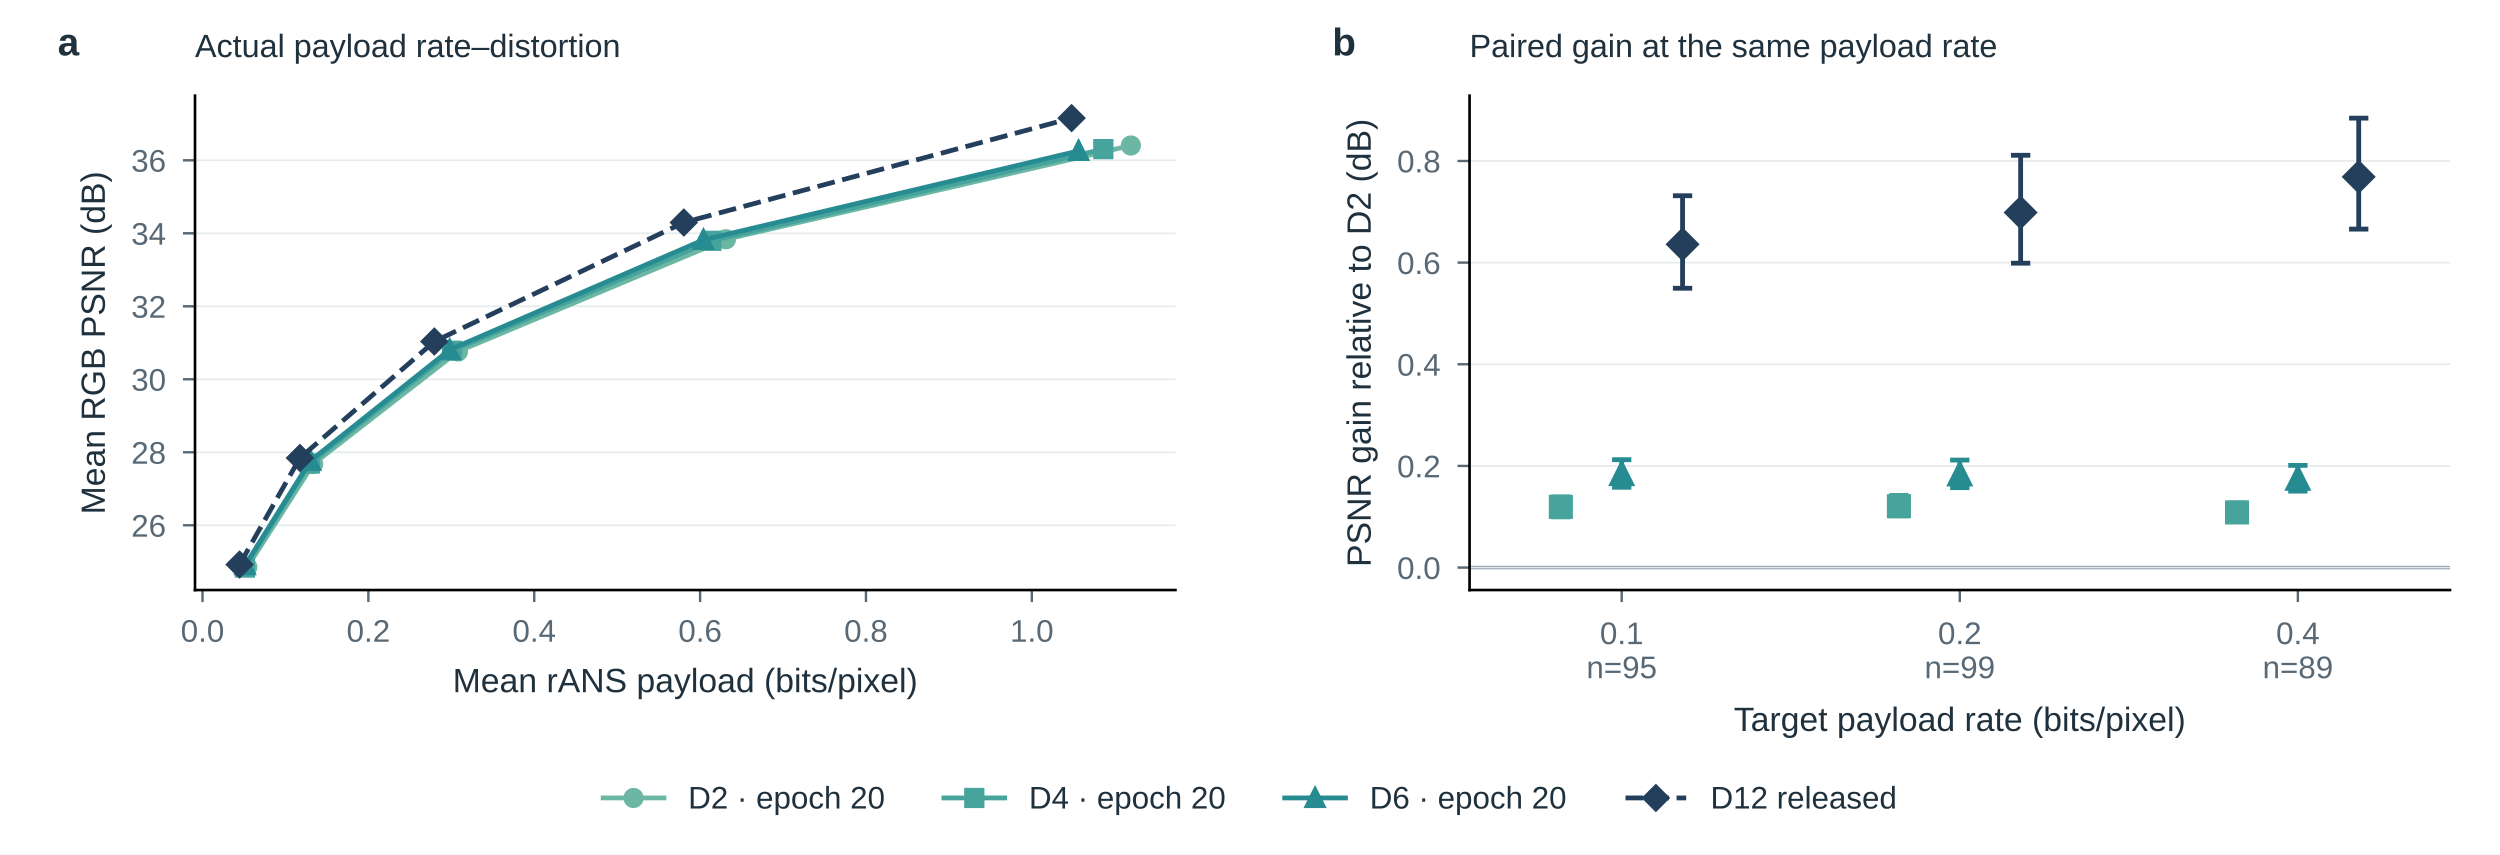
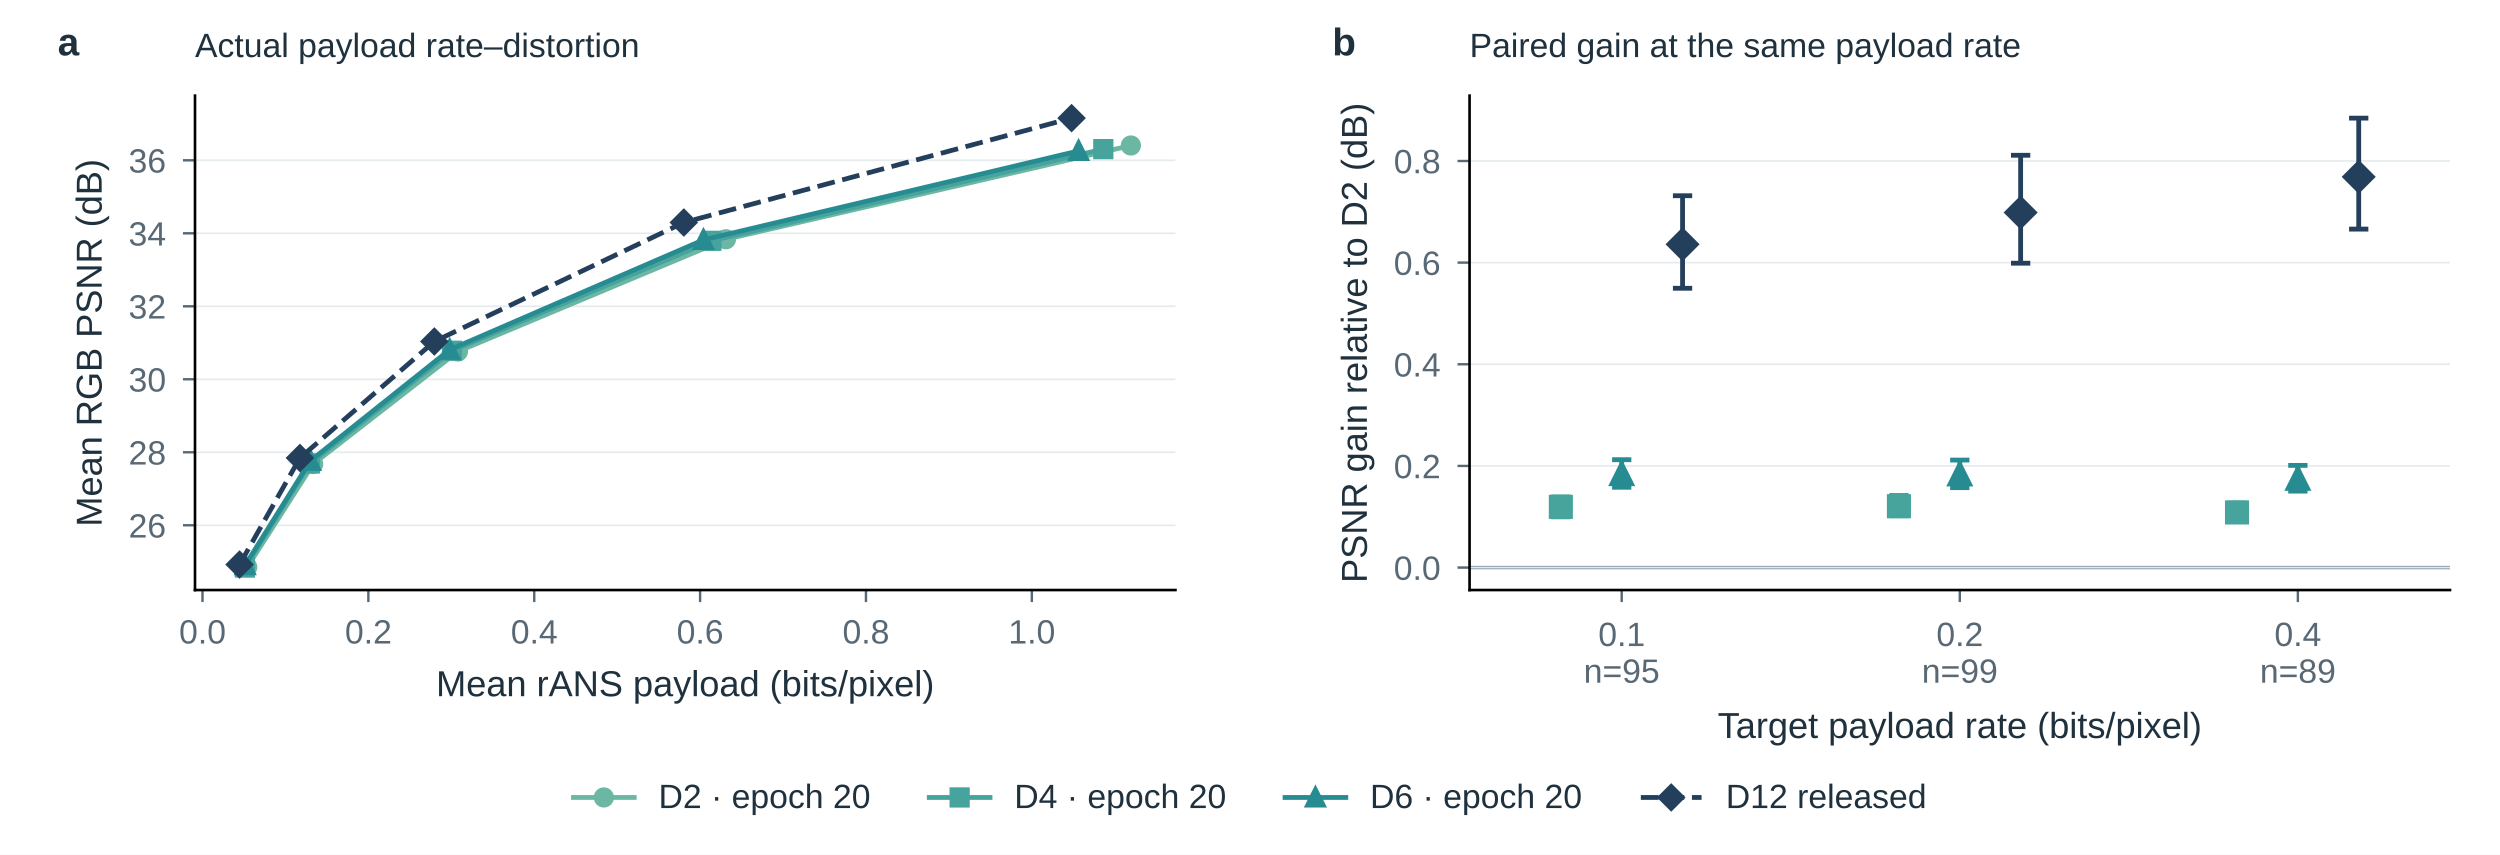
<svg xmlns="http://www.w3.org/2000/svg" xmlns:xlink="http://www.w3.org/1999/xlink" width="518.74pt" height="177.335pt" viewBox="0 0 518.74 177.335" version="1.1">
  <defs>
    <style type="text/css">*{stroke-linejoin: round; stroke-linecap: butt}</style>
  </defs>
  <g id="figure_1">
    <g id="patch_1">
      <path d="M 0 177.335 L 518.74 177.335 L 518.74 0 L 0 0 z " style="fill: #ffffff" />
    </g>
    <g id="axes_1">
      <g id="patch_2">
        <path d="M 40.462 122.431 L 243.898 122.431 L 243.898 19.845 L 40.462 19.845 z " style="fill: #ffffff" />
      </g>
      <g id="matplotlib.axis_1">
        <g id="xtick_1">
          <g id="line2d_1">
            <defs>
              <path id="m399702b5b7" d="M 0 0 L 0 2.5 " style="stroke: #586874; stroke-width: 0.5" />
            </defs>
            <g>
              <use xlink:href="#m399702b5b7" x="42.019" y="122.431" style="fill: #586874; stroke: #586874; stroke-width: 0.5" />
            </g>
          </g>
          <g id="text_1">
-             <text style="font-size: 6.5px; font-family: 'Liberation Sans'; text-anchor: middle; fill: #586874" x="42.019" y="133.163" transform="rotate(-0 42.01866 133.1632)">0.0</text>
+             <text style="font-size: 7px; font-family: 'Liberation Sans'; text-anchor: middle; fill: #586874" x="42.019" y="133.527" transform="rotate(-0 42.01866 133.5272)">0.0</text>
          </g>
        </g>
        <g id="xtick_2">
          <g id="line2d_2">
            <g>
              <use xlink:href="#m399702b5b7" x="76.435" y="122.431" style="fill: #586874; stroke: #586874; stroke-width: 0.5" />
            </g>
          </g>
          <g id="text_2">
-             <text style="font-size: 6.5px; font-family: 'Liberation Sans'; text-anchor: middle; fill: #586874" x="76.435" y="133.163" transform="rotate(-0 76.43508 133.1632)">0.2</text>
+             <text style="font-size: 7px; font-family: 'Liberation Sans'; text-anchor: middle; fill: #586874" x="76.435" y="133.527" transform="rotate(-0 76.43508 133.5272)">0.2</text>
          </g>
        </g>
        <g id="xtick_3">
          <g id="line2d_3">
            <g>
              <use xlink:href="#m399702b5b7" x="110.851" y="122.431" style="fill: #586874; stroke: #586874; stroke-width: 0.5" />
            </g>
          </g>
          <g id="text_3">
-             <text style="font-size: 6.5px; font-family: 'Liberation Sans'; text-anchor: middle; fill: #586874" x="110.851" y="133.163" transform="rotate(-0 110.8515 133.1632)">0.4</text>
+             <text style="font-size: 7px; font-family: 'Liberation Sans'; text-anchor: middle; fill: #586874" x="110.851" y="133.527" transform="rotate(-0 110.8515 133.5272)">0.4</text>
          </g>
        </g>
        <g id="xtick_4">
          <g id="line2d_4">
            <g>
              <use xlink:href="#m399702b5b7" x="145.268" y="122.431" style="fill: #586874; stroke: #586874; stroke-width: 0.5" />
            </g>
          </g>
          <g id="text_4">
-             <text style="font-size: 6.5px; font-family: 'Liberation Sans'; text-anchor: middle; fill: #586874" x="145.268" y="133.163" transform="rotate(-0 145.2679 133.1632)">0.6</text>
+             <text style="font-size: 7px; font-family: 'Liberation Sans'; text-anchor: middle; fill: #586874" x="145.268" y="133.527" transform="rotate(-0 145.2679 133.5272)">0.6</text>
          </g>
        </g>
        <g id="xtick_5">
          <g id="line2d_5">
            <g>
              <use xlink:href="#m399702b5b7" x="179.684" y="122.431" style="fill: #586874; stroke: #586874; stroke-width: 0.5" />
            </g>
          </g>
          <g id="text_5">
-             <text style="font-size: 6.5px; font-family: 'Liberation Sans'; text-anchor: middle; fill: #586874" x="179.684" y="133.163" transform="rotate(-0 179.6843 133.1632)">0.8</text>
+             <text style="font-size: 7px; font-family: 'Liberation Sans'; text-anchor: middle; fill: #586874" x="179.684" y="133.527" transform="rotate(-0 179.6843 133.5272)">0.8</text>
          </g>
        </g>
        <g id="xtick_6">
          <g id="line2d_6">
            <g>
              <use xlink:href="#m399702b5b7" x="214.101" y="122.431" style="fill: #586874; stroke: #586874; stroke-width: 0.5" />
            </g>
          </g>
          <g id="text_6">
-             <text style="font-size: 6.5px; font-family: 'Liberation Sans'; text-anchor: middle; fill: #586874" x="214.101" y="133.163" transform="rotate(-0 214.1008 133.1632)">1.0</text>
+             <text style="font-size: 7px; font-family: 'Liberation Sans'; text-anchor: middle; fill: #586874" x="214.101" y="133.527" transform="rotate(-0 214.1008 133.5272)">1.0</text>
          </g>
        </g>
        <g id="text_7">
-           <text style="font-size: 7px; font-family: 'Liberation Sans'; text-anchor: middle; fill: #20313e" x="142.18" y="143.627" transform="rotate(-0 142.1799 143.6273)">Mean rANS payload (bits/pixel)</text>
+           <text style="font-size: 7.5px; font-family: 'Liberation Sans'; text-anchor: middle; fill: #20313e" x="142.18" y="144.461" transform="rotate(-0 142.1799 144.4606)">Mean rANS payload (bits/pixel)</text>
        </g>
      </g>
      <g id="matplotlib.axis_2">
        <g id="ytick_1">
          <g id="line2d_7">
            <path d="M 40.462 108.995 L 243.898 108.995 " clip-path="url(#p2978b0314a)" style="fill: none; stroke: #e5eaed; stroke-width: 0.35; stroke-linecap: square" />
          </g>
          <g id="line2d_8">
            <defs>
              <path id="m2a17d90eda" d="M 0 0 L -2.5 0 " style="stroke: #586874; stroke-width: 0.5" />
            </defs>
            <g>
              <use xlink:href="#m2a17d90eda" x="40.462" y="108.995" style="fill: #586874; stroke: #586874; stroke-width: 0.5" />
            </g>
          </g>
          <g id="text_8">
-             <text style="font-size: 6.5px; font-family: 'Liberation Sans'; text-anchor: end; fill: #586874" x="34.462" y="111.361" transform="rotate(-0 34.46173 111.3614)">26</text>
+             <text style="font-size: 7px; font-family: 'Liberation Sans'; text-anchor: end; fill: #586874" x="34.462" y="111.543" transform="rotate(-0 34.46173 111.5434)">26</text>
          </g>
        </g>
        <g id="ytick_2">
          <g id="line2d_9">
            <path d="M 40.462 93.848 L 243.898 93.848 " clip-path="url(#p2978b0314a)" style="fill: none; stroke: #e5eaed; stroke-width: 0.35; stroke-linecap: square" />
          </g>
          <g id="line2d_10">
            <g>
              <use xlink:href="#m2a17d90eda" x="40.462" y="93.848" style="fill: #586874; stroke: #586874; stroke-width: 0.5" />
            </g>
          </g>
          <g id="text_9">
-             <text style="font-size: 6.5px; font-family: 'Liberation Sans'; text-anchor: end; fill: #586874" x="34.462" y="96.215" transform="rotate(-0 34.46173 96.21455)">28</text>
+             <text style="font-size: 7px; font-family: 'Liberation Sans'; text-anchor: end; fill: #586874" x="34.462" y="96.397" transform="rotate(-0 34.46173 96.39656)">28</text>
          </g>
        </g>
        <g id="ytick_3">
          <g id="line2d_11">
            <path d="M 40.462 78.702 L 243.898 78.702 " clip-path="url(#p2978b0314a)" style="fill: none; stroke: #e5eaed; stroke-width: 0.35; stroke-linecap: square" />
          </g>
          <g id="line2d_12">
            <g>
              <use xlink:href="#m2a17d90eda" x="40.462" y="78.702" style="fill: #586874; stroke: #586874; stroke-width: 0.5" />
            </g>
          </g>
          <g id="text_10">
-             <text style="font-size: 6.5px; font-family: 'Liberation Sans'; text-anchor: end; fill: #586874" x="34.462" y="81.068" transform="rotate(-0 34.46173 81.06767)">30</text>
+             <text style="font-size: 7px; font-family: 'Liberation Sans'; text-anchor: end; fill: #586874" x="34.462" y="81.25" transform="rotate(-0 34.46173 81.24968)">30</text>
          </g>
        </g>
        <g id="ytick_4">
          <g id="line2d_13">
            <path d="M 40.462 63.555 L 243.898 63.555 " clip-path="url(#p2978b0314a)" style="fill: none; stroke: #e5eaed; stroke-width: 0.35; stroke-linecap: square" />
          </g>
          <g id="line2d_14">
            <g>
              <use xlink:href="#m2a17d90eda" x="40.462" y="63.555" style="fill: #586874; stroke: #586874; stroke-width: 0.5" />
            </g>
          </g>
          <g id="text_11">
-             <text style="font-size: 6.5px; font-family: 'Liberation Sans'; text-anchor: end; fill: #586874" x="34.462" y="65.921" transform="rotate(-0 34.46173 65.9208)">32</text>
+             <text style="font-size: 7px; font-family: 'Liberation Sans'; text-anchor: end; fill: #586874" x="34.462" y="66.103" transform="rotate(-0 34.46173 66.1028)">32</text>
          </g>
        </g>
        <g id="ytick_5">
          <g id="line2d_15">
            <path d="M 40.462 48.408 L 243.898 48.408 " clip-path="url(#p2978b0314a)" style="fill: none; stroke: #e5eaed; stroke-width: 0.35; stroke-linecap: square" />
          </g>
          <g id="line2d_16">
            <g>
              <use xlink:href="#m2a17d90eda" x="40.462" y="48.408" style="fill: #586874; stroke: #586874; stroke-width: 0.5" />
            </g>
          </g>
          <g id="text_12">
-             <text style="font-size: 6.5px; font-family: 'Liberation Sans'; text-anchor: end; fill: #586874" x="34.462" y="50.774" transform="rotate(-0 34.46173 50.77392)">34</text>
+             <text style="font-size: 7px; font-family: 'Liberation Sans'; text-anchor: end; fill: #586874" x="34.462" y="50.956" transform="rotate(-0 34.46173 50.95593)">34</text>
          </g>
        </g>
        <g id="ytick_6">
          <g id="line2d_17">
            <path d="M 40.462 33.261 L 243.898 33.261 " clip-path="url(#p2978b0314a)" style="fill: none; stroke: #e5eaed; stroke-width: 0.35; stroke-linecap: square" />
          </g>
          <g id="line2d_18">
            <g>
              <use xlink:href="#m2a17d90eda" x="40.462" y="33.261" style="fill: #586874; stroke: #586874; stroke-width: 0.5" />
            </g>
          </g>
          <g id="text_13">
-             <text style="font-size: 6.5px; font-family: 'Liberation Sans'; text-anchor: end; fill: #586874" x="34.462" y="35.627" transform="rotate(-0 34.46173 35.62704)">36</text>
+             <text style="font-size: 7px; font-family: 'Liberation Sans'; text-anchor: end; fill: #586874" x="34.462" y="35.809" transform="rotate(-0 34.46173 35.80905)">36</text>
          </g>
        </g>
        <g id="text_14">
-           <text style="font-size: 7px; font-family: 'Liberation Sans'; text-anchor: middle; fill: #20313e" x="21.759" y="71.138" transform="rotate(-90 21.75937 71.1381)">Mean RGB PSNR (dB)</text>
+           <text style="font-size: 7.5px; font-family: 'Liberation Sans'; text-anchor: middle; fill: #20313e" x="21.098" y="71.138" transform="rotate(-90 21.09805 71.1381)">Mean RGB PSNR (dB)</text>
        </g>
      </g>
      <g id="line2d_19">
        <path d="M 51.295 117.681 L 64.979 96.277 L 95.017 72.927 L 150.633 49.644 L 234.651 30.19 " clip-path="url(#p2978b0314a)" style="fill: none; stroke: #6cb7a4; stroke-linecap: square" />
        <defs>
          <path id="m4811f707dc" d="M 0 1.6 C 0.424 1.6 0.831 1.431 1.131 1.131 C 1.431 0.831 1.6 0.424 1.6 0 C 1.6 -0.424 1.431 -0.831 1.131 -1.131 C 0.831 -1.431 0.424 -1.6 0 -1.6 C -0.424 -1.6 -0.831 -1.431 -1.131 -1.131 C -1.431 -0.831 -1.6 -0.424 -1.6 0 C -1.6 0.424 -1.431 0.831 -1.131 1.131 C -0.831 1.431 -0.424 1.6 0 1.6 z " style="stroke: #6cb7a4" />
        </defs>
        <g clip-path="url(#p2978b0314a)">
          <use xlink:href="#m4811f707dc" x="51.295" y="117.681" style="fill: #6cb7a4; stroke: #6cb7a4" />
          <use xlink:href="#m4811f707dc" x="64.979" y="96.277" style="fill: #6cb7a4; stroke: #6cb7a4" />
          <use xlink:href="#m4811f707dc" x="95.017" y="72.927" style="fill: #6cb7a4; stroke: #6cb7a4" />
          <use xlink:href="#m4811f707dc" x="150.633" y="49.644" style="fill: #6cb7a4; stroke: #6cb7a4" />
          <use xlink:href="#m4811f707dc" x="234.651" y="30.19" style="fill: #6cb7a4; stroke: #6cb7a4" />
        </g>
      </g>
      <g id="line2d_20">
        <path d="M 50.814 117.768 L 64.308 96.164 L 93.793 72.776 L 147.604 49.969 L 228.932 30.944 " clip-path="url(#p2978b0314a)" style="fill: none; stroke: #46a49d; stroke-linecap: square" />
        <defs>
          <path id="mdbb240e4d5" d="M -1.6 1.6 L 1.6 1.6 L 1.6 -1.6 L -1.6 -1.6 z " style="stroke: #46a49d; stroke-linejoin: miter" />
        </defs>
        <g clip-path="url(#p2978b0314a)">
          <use xlink:href="#mdbb240e4d5" x="50.814" y="117.768" style="fill: #46a49d; stroke: #46a49d; stroke-linejoin: miter" />
          <use xlink:href="#mdbb240e4d5" x="64.308" y="96.164" style="fill: #46a49d; stroke: #46a49d; stroke-linejoin: miter" />
          <use xlink:href="#mdbb240e4d5" x="93.793" y="72.776" style="fill: #46a49d; stroke: #46a49d; stroke-linejoin: miter" />
          <use xlink:href="#mdbb240e4d5" x="147.604" y="49.969" style="fill: #46a49d; stroke: #46a49d; stroke-linejoin: miter" />
          <use xlink:href="#mdbb240e4d5" x="228.932" y="30.944" style="fill: #46a49d; stroke: #46a49d; stroke-linejoin: miter" />
        </g>
      </g>
      <g id="line2d_21">
        <path d="M 50.878 117.259 L 64.413 95.616 L 93.315 72.57 L 145.967 49.772 L 223.803 31.313 " clip-path="url(#p2978b0314a)" style="fill: none; stroke: #278b92; stroke-linecap: square" />
        <defs>
          <path id="m5f9ac77661" d="M 0 -1.6 L -1.6 1.6 L 1.6 1.6 z " style="stroke: #278b92; stroke-linejoin: miter" />
        </defs>
        <g clip-path="url(#p2978b0314a)">
          <use xlink:href="#m5f9ac77661" x="50.878" y="117.259" style="fill: #278b92; stroke: #278b92; stroke-linejoin: miter" />
          <use xlink:href="#m5f9ac77661" x="64.413" y="95.616" style="fill: #278b92; stroke: #278b92; stroke-linejoin: miter" />
          <use xlink:href="#m5f9ac77661" x="93.315" y="72.57" style="fill: #278b92; stroke: #278b92; stroke-linejoin: miter" />
          <use xlink:href="#m5f9ac77661" x="145.967" y="49.772" style="fill: #278b92; stroke: #278b92; stroke-linejoin: miter" />
          <use xlink:href="#m5f9ac77661" x="223.803" y="31.313" style="fill: #278b92; stroke: #278b92; stroke-linejoin: miter" />
        </g>
      </g>
      <g id="line2d_22">
        <path d="M 49.709 117.138 L 62.231 95.022 L 90.119 70.857 L 141.889 46.165 L 222.349 24.508 " clip-path="url(#p2978b0314a)" style="fill: none; stroke-dasharray: 3.7,1.6; stroke-dashoffset: 0; stroke: #243f5c" />
        <defs>
          <path id="mcd60b939f6" d="M -0 2.263 L 2.263 0 L 0 -2.263 L -2.263 -0 z " style="stroke: #243f5c; stroke-linejoin: miter" />
        </defs>
        <g clip-path="url(#p2978b0314a)">
          <use xlink:href="#mcd60b939f6" x="49.709" y="117.138" style="fill: #243f5c; stroke: #243f5c; stroke-linejoin: miter" />
          <use xlink:href="#mcd60b939f6" x="62.231" y="95.022" style="fill: #243f5c; stroke: #243f5c; stroke-linejoin: miter" />
          <use xlink:href="#mcd60b939f6" x="90.119" y="70.857" style="fill: #243f5c; stroke: #243f5c; stroke-linejoin: miter" />
          <use xlink:href="#mcd60b939f6" x="141.889" y="46.165" style="fill: #243f5c; stroke: #243f5c; stroke-linejoin: miter" />
          <use xlink:href="#mcd60b939f6" x="222.349" y="24.508" style="fill: #243f5c; stroke: #243f5c; stroke-linejoin: miter" />
        </g>
      </g>
      <g id="patch_3">
        <path d="M 40.462 122.431 L 40.462 19.845 " style="fill: none; stroke: #000000; stroke-width: 0.55; stroke-linejoin: miter; stroke-linecap: square" />
      </g>
      <g id="patch_4">
        <path d="M 40.462 122.431 L 243.898 122.431 " style="fill: none; stroke: #000000; stroke-width: 0.55; stroke-linejoin: miter; stroke-linecap: square" />
      </g>
      <g id="text_15">
        <text style="font-weight: 700; font-size: 8px; font-family: 'Liberation Sans'; text-anchor: start; fill: #20313e" x="11.981" y="11.494" transform="rotate(-0 11.98064 11.49351)">a</text>
      </g>
      <g id="text_16">
-         <text style="font-size: 6.7px; font-family: 'Liberation Sans'; text-anchor: start; fill: #20313e" x="40.462" y="11.845" transform="rotate(-0 40.46173 11.84518)">Actual payload rate–distortion</text>
+         <text style="font-size: 7px; font-family: 'Liberation Sans'; text-anchor: start; fill: #20313e" x="40.462" y="11.845" transform="rotate(-0 40.46173 11.84518)">Actual payload rate–distortion</text>
      </g>
    </g>
    <g id="axes_2">
      <g id="patch_5">
        <path d="M 304.929 122.431 L 508.365 122.431 L 508.365 19.845 L 304.929 19.845 z " style="fill: #ffffff" />
      </g>
      <g id="line2d_23">
        <path d="M 304.929 117.768 L 508.365 117.768 " clip-path="url(#p9391e4d7d0)" style="fill: none; stroke: #81909c; stroke-width: 0.7; stroke-linecap: square" />
      </g>
      <g id="matplotlib.axis_3">
        <g id="xtick_7">
          <g id="line2d_24">
            <g>
              <use xlink:href="#m399702b5b7" x="336.497" y="122.431" style="fill: #586874; stroke: #586874; stroke-width: 0.5" />
            </g>
          </g>
          <g id="text_17">
-             <text style="font-size: 6.5px; font-family: 'Liberation Sans'; fill: #586874" transform="translate(331.9792 133.6504)">0.1</text>
-             <text style="font-size: 6.5px; font-family: 'Liberation Sans'; fill: #586874" transform="translate(329.1766 140.7248)">n=95</text>
+             <text style="font-size: 7px; font-family: 'Liberation Sans'; fill: #586874" transform="translate(331.6317 134.0519)">0.1</text>
+             <text style="font-size: 7px; font-family: 'Liberation Sans'; fill: #586874" transform="translate(328.6135 141.6705)">n=95</text>
          </g>
        </g>
        <g id="xtick_8">
          <g id="line2d_25">
            <g>
              <use xlink:href="#m399702b5b7" x="406.647" y="122.431" style="fill: #586874; stroke: #586874; stroke-width: 0.5" />
            </g>
          </g>
          <g id="text_18">
-             <text style="font-size: 6.5px; font-family: 'Liberation Sans'; fill: #586874" transform="translate(402.1297 133.6504)">0.2</text>
-             <text style="font-size: 6.5px; font-family: 'Liberation Sans'; fill: #586874" transform="translate(399.3271 140.7248)">n=99</text>
+             <text style="font-size: 7px; font-family: 'Liberation Sans'; fill: #586874" transform="translate(401.7822 134.0519)">0.2</text>
+             <text style="font-size: 7px; font-family: 'Liberation Sans'; fill: #586874" transform="translate(398.764 141.6705)">n=99</text>
          </g>
        </g>
        <g id="xtick_9">
          <g id="line2d_26">
            <g>
              <use xlink:href="#m399702b5b7" x="476.798" y="122.431" style="fill: #586874; stroke: #586874; stroke-width: 0.5" />
            </g>
          </g>
          <g id="text_19">
-             <text style="font-size: 6.5px; font-family: 'Liberation Sans'; fill: #586874" transform="translate(472.2801 133.6504)">0.4</text>
-             <text style="font-size: 6.5px; font-family: 'Liberation Sans'; fill: #586874" transform="translate(469.4775 140.7248)">n=89</text>
+             <text style="font-size: 7px; font-family: 'Liberation Sans'; fill: #586874" transform="translate(471.9326 134.0519)">0.4</text>
+             <text style="font-size: 7px; font-family: 'Liberation Sans'; fill: #586874" transform="translate(468.9144 141.6705)">n=89</text>
          </g>
        </g>
        <g id="text_20">
-           <text style="font-size: 7px; font-family: 'Liberation Sans'; text-anchor: middle; fill: #20313e" x="406.647" y="151.676" transform="rotate(-0 406.6472 151.6761)">Target payload rate (bits/pixel)</text>
+           <text style="font-size: 7.5px; font-family: 'Liberation Sans'; text-anchor: middle; fill: #20313e" x="406.647" y="153.129" transform="rotate(-0 406.6472 153.1285)">Target payload rate (bits/pixel)</text>
        </g>
      </g>
      <g id="matplotlib.axis_4">
        <g id="ytick_7">
          <g id="line2d_27">
            <path d="M 304.929 117.768 L 508.365 117.768 " clip-path="url(#p9391e4d7d0)" style="fill: none; stroke: #e5eaed; stroke-width: 0.35; stroke-linecap: square" />
          </g>
          <g id="line2d_28">
            <g>
              <use xlink:href="#m2a17d90eda" x="304.929" y="117.768" style="fill: #586874; stroke: #586874; stroke-width: 0.5" />
            </g>
          </g>
          <g id="text_21">
-             <text style="font-size: 6.5px; font-family: 'Liberation Sans'; text-anchor: end; fill: #586874" x="298.929" y="120.134" transform="rotate(-0 298.929 120.1341)">0.0</text>
+             <text style="font-size: 7px; font-family: 'Liberation Sans'; text-anchor: end; fill: #586874" x="298.929" y="120.316" transform="rotate(-0 298.929 120.3161)">0.0</text>
          </g>
        </g>
        <g id="ytick_8">
          <g id="line2d_29">
            <path d="M 304.929 96.677 L 508.365 96.677 " clip-path="url(#p9391e4d7d0)" style="fill: none; stroke: #e5eaed; stroke-width: 0.35; stroke-linecap: square" />
          </g>
          <g id="line2d_30">
            <g>
              <use xlink:href="#m2a17d90eda" x="304.929" y="96.677" style="fill: #586874; stroke: #586874; stroke-width: 0.5" />
            </g>
          </g>
          <g id="text_22">
-             <text style="font-size: 6.5px; font-family: 'Liberation Sans'; text-anchor: end; fill: #586874" x="298.929" y="99.043" transform="rotate(-0 298.929 99.04282)">0.2</text>
+             <text style="font-size: 7px; font-family: 'Liberation Sans'; text-anchor: end; fill: #586874" x="298.929" y="99.225" transform="rotate(-0 298.929 99.22483)">0.2</text>
          </g>
        </g>
        <g id="ytick_9">
          <g id="line2d_31">
            <path d="M 304.929 75.585 L 508.365 75.585 " clip-path="url(#p9391e4d7d0)" style="fill: none; stroke: #e5eaed; stroke-width: 0.35; stroke-linecap: square" />
          </g>
          <g id="line2d_32">
            <g>
              <use xlink:href="#m2a17d90eda" x="304.929" y="75.585" style="fill: #586874; stroke: #586874; stroke-width: 0.5" />
            </g>
          </g>
          <g id="text_23">
-             <text style="font-size: 6.5px; font-family: 'Liberation Sans'; text-anchor: end; fill: #586874" x="298.929" y="77.952" transform="rotate(-0 298.929 77.95154)">0.4</text>
+             <text style="font-size: 7px; font-family: 'Liberation Sans'; text-anchor: end; fill: #586874" x="298.929" y="78.134" transform="rotate(-0 298.929 78.13354)">0.4</text>
          </g>
        </g>
        <g id="ytick_10">
          <g id="line2d_33">
            <path d="M 304.929 54.494 L 508.365 54.494 " clip-path="url(#p9391e4d7d0)" style="fill: none; stroke: #e5eaed; stroke-width: 0.35; stroke-linecap: square" />
          </g>
          <g id="line2d_34">
            <g>
              <use xlink:href="#m2a17d90eda" x="304.929" y="54.494" style="fill: #586874; stroke: #586874; stroke-width: 0.5" />
            </g>
          </g>
          <g id="text_24">
-             <text style="font-size: 6.5px; font-family: 'Liberation Sans'; text-anchor: end; fill: #586874" x="298.929" y="56.86" transform="rotate(-0 298.929 56.86025)">0.6</text>
+             <text style="font-size: 7px; font-family: 'Liberation Sans'; text-anchor: end; fill: #586874" x="298.929" y="57.042" transform="rotate(-0 298.929 57.04226)">0.6</text>
          </g>
        </g>
        <g id="ytick_11">
          <g id="line2d_35">
            <path d="M 304.929 33.403 L 508.365 33.403 " clip-path="url(#p9391e4d7d0)" style="fill: none; stroke: #e5eaed; stroke-width: 0.35; stroke-linecap: square" />
          </g>
          <g id="line2d_36">
            <g>
              <use xlink:href="#m2a17d90eda" x="304.929" y="33.403" style="fill: #586874; stroke: #586874; stroke-width: 0.5" />
            </g>
          </g>
          <g id="text_25">
-             <text style="font-size: 6.5px; font-family: 'Liberation Sans'; text-anchor: end; fill: #586874" x="298.929" y="35.769" transform="rotate(-0 298.929 35.76896)">0.8</text>
+             <text style="font-size: 7px; font-family: 'Liberation Sans'; text-anchor: end; fill: #586874" x="298.929" y="35.951" transform="rotate(-0 298.929 35.95097)">0.8</text>
          </g>
        </g>
        <g id="text_26">
-           <text style="font-size: 7px; font-family: 'Liberation Sans'; text-anchor: middle; fill: #20313e" x="284.421" y="71.138" transform="rotate(-90 284.4209 71.1381)">PSNR gain relative to D2 (dB)</text>
+           <text style="font-size: 7.5px; font-family: 'Liberation Sans'; text-anchor: middle; fill: #20313e" x="283.621" y="71.138" transform="rotate(-90 283.6206 71.1381)">PSNR gain relative to D2 (dB)</text>
        </g>
      </g>
      <g id="patch_6">
        <path d="M 304.929 122.431 L 304.929 19.845 " style="fill: none; stroke: #000000; stroke-width: 0.55; stroke-linejoin: miter; stroke-linecap: square" />
      </g>
      <g id="patch_7">
        <path d="M 304.929 122.431 L 508.365 122.431 " style="fill: none; stroke: #000000; stroke-width: 0.55; stroke-linejoin: miter; stroke-linecap: square" />
      </g>
      <g id="text_27">
        <text style="font-weight: 700; font-size: 8px; font-family: 'Liberation Sans'; text-anchor: start; fill: #20313e" x="276.448" y="11.494" transform="rotate(-0 276.4479 11.49351)">b</text>
      </g>
      <g id="LineCollection_1">
        <path d="M 323.87 107.248 L 323.87 103.095 " clip-path="url(#p9391e4d7d0)" style="fill: none; stroke: #46a49d" />
      </g>
      <g id="line2d_37">
        <defs>
          <path id="mf50a013bc5" d="M 2 0 L -2 -0 " style="stroke: #46a49d" />
        </defs>
        <g clip-path="url(#p9391e4d7d0)">
          <use xlink:href="#mf50a013bc5" x="323.87" y="107.248" style="fill: #46a49d; stroke: #46a49d" />
          <use xlink:href="#mf50a013bc5" x="323.87" y="103.095" style="fill: #46a49d; stroke: #46a49d" />
        </g>
      </g>
      <g id="LineCollection_2">
        <path d="M 336.497 101.107 L 336.497 95.387 " clip-path="url(#p9391e4d7d0)" style="fill: none; stroke: #278b92" />
      </g>
      <g id="line2d_38">
        <defs>
          <path id="mb9f7b97cf8" d="M 2 0 L -2 -0 " style="stroke: #278b92" />
        </defs>
        <g clip-path="url(#p9391e4d7d0)">
          <use xlink:href="#mb9f7b97cf8" x="336.497" y="101.107" style="fill: #278b92; stroke: #278b92" />
          <use xlink:href="#mb9f7b97cf8" x="336.497" y="95.387" style="fill: #278b92; stroke: #278b92" />
        </g>
      </g>
      <g id="LineCollection_3">
        <path d="M 349.124 59.813 L 349.124 40.618 " clip-path="url(#p9391e4d7d0)" style="fill: none; stroke: #243f5c" />
      </g>
      <g id="line2d_39">
        <defs>
          <path id="mb36fbd6d9a" d="M 2 0 L -2 -0 " style="stroke: #243f5c" />
        </defs>
        <g clip-path="url(#p9391e4d7d0)">
          <use xlink:href="#mb36fbd6d9a" x="349.124" y="59.813" style="fill: #243f5c; stroke: #243f5c" />
          <use xlink:href="#mb36fbd6d9a" x="349.124" y="40.618" style="fill: #243f5c; stroke: #243f5c" />
        </g>
      </g>
      <g id="LineCollection_4">
        <path d="M 394.02 107.028 L 394.02 102.791 " clip-path="url(#p9391e4d7d0)" style="fill: none; stroke: #46a49d" />
      </g>
      <g id="line2d_40">
        <g clip-path="url(#p9391e4d7d0)">
          <use xlink:href="#mf50a013bc5" x="394.02" y="107.028" style="fill: #46a49d; stroke: #46a49d" />
          <use xlink:href="#mf50a013bc5" x="394.02" y="102.791" style="fill: #46a49d; stroke: #46a49d" />
        </g>
      </g>
      <g id="LineCollection_5">
        <path d="M 406.647 101.189 L 406.647 95.465 " clip-path="url(#p9391e4d7d0)" style="fill: none; stroke: #278b92" />
      </g>
      <g id="line2d_41">
        <g clip-path="url(#p9391e4d7d0)">
          <use xlink:href="#mb9f7b97cf8" x="406.647" y="101.189" style="fill: #278b92; stroke: #278b92" />
          <use xlink:href="#mb9f7b97cf8" x="406.647" y="95.465" style="fill: #278b92; stroke: #278b92" />
        </g>
      </g>
      <g id="LineCollection_6">
        <path d="M 419.274 54.612 L 419.274 32.217 " clip-path="url(#p9391e4d7d0)" style="fill: none; stroke: #243f5c" />
      </g>
      <g id="line2d_42">
        <g clip-path="url(#p9391e4d7d0)">
          <use xlink:href="#mb36fbd6d9a" x="419.274" y="54.612" style="fill: #243f5c; stroke: #243f5c" />
          <use xlink:href="#mb36fbd6d9a" x="419.274" y="32.217" style="fill: #243f5c; stroke: #243f5c" />
        </g>
      </g>
      <g id="LineCollection_7">
        <path d="M 464.171 108.147 L 464.171 104.353 " clip-path="url(#p9391e4d7d0)" style="fill: none; stroke: #46a49d" />
      </g>
      <g id="line2d_43">
        <g clip-path="url(#p9391e4d7d0)">
          <use xlink:href="#mf50a013bc5" x="464.171" y="108.147" style="fill: #46a49d; stroke: #46a49d" />
          <use xlink:href="#mf50a013bc5" x="464.171" y="104.353" style="fill: #46a49d; stroke: #46a49d" />
        </g>
      </g>
      <g id="LineCollection_8">
        <path d="M 476.798 101.905 L 476.798 96.564 " clip-path="url(#p9391e4d7d0)" style="fill: none; stroke: #278b92" />
      </g>
      <g id="line2d_44">
        <g clip-path="url(#p9391e4d7d0)">
          <use xlink:href="#mb9f7b97cf8" x="476.798" y="101.905" style="fill: #278b92; stroke: #278b92" />
          <use xlink:href="#mb9f7b97cf8" x="476.798" y="96.564" style="fill: #278b92; stroke: #278b92" />
        </g>
      </g>
      <g id="LineCollection_9">
        <path d="M 489.425 47.539 L 489.425 24.508 " clip-path="url(#p9391e4d7d0)" style="fill: none; stroke: #243f5c" />
      </g>
      <g id="line2d_45">
        <g clip-path="url(#p9391e4d7d0)">
          <use xlink:href="#mb36fbd6d9a" x="489.425" y="47.539" style="fill: #243f5c; stroke: #243f5c" />
          <use xlink:href="#mb36fbd6d9a" x="489.425" y="24.508" style="fill: #243f5c; stroke: #243f5c" />
        </g>
      </g>
      <g id="text_28">
-         <text style="font-size: 6.7px; font-family: 'Liberation Sans'; text-anchor: start; fill: #20313e" x="304.929" y="11.845" transform="rotate(-0 304.929 11.84518)">Paired gain at the same payload rate</text>
+         <text style="font-size: 7px; font-family: 'Liberation Sans'; text-anchor: start; fill: #20313e" x="304.929" y="11.845" transform="rotate(-0 304.929 11.84518)">Paired gain at the same payload rate</text>
      </g>
      <g id="line2d_46">
        <defs>
          <path id="mbc00ece9d9" d="M -2 2 L 2 2 L 2 -2 L -2 -2 z " style="stroke: #46a49d; stroke-linejoin: miter" />
        </defs>
        <g clip-path="url(#p9391e4d7d0)">
          <use xlink:href="#mbc00ece9d9" x="323.87" y="105.171" style="fill: #46a49d; stroke: #46a49d; stroke-linejoin: miter" />
        </g>
      </g>
      <g id="line2d_47">
        <defs>
          <path id="mbc1a7ee5df" d="M 0 -2 L -2 2 L 2 2 z " style="stroke: #278b92; stroke-linejoin: miter" />
        </defs>
        <g clip-path="url(#p9391e4d7d0)">
          <use xlink:href="#mbc1a7ee5df" x="336.497" y="98.373" style="fill: #278b92; stroke: #278b92; stroke-linejoin: miter" />
        </g>
      </g>
      <g id="line2d_48">
        <defs>
          <path id="mad8b14c720" d="M -0 2.828 L 2.828 0 L 0 -2.828 L -2.828 -0 z " style="stroke: #243f5c; stroke-linejoin: miter" />
        </defs>
        <g clip-path="url(#p9391e4d7d0)">
          <use xlink:href="#mad8b14c720" x="349.124" y="50.693" style="fill: #243f5c; stroke: #243f5c; stroke-linejoin: miter" />
        </g>
      </g>
      <g id="line2d_49">
        <g clip-path="url(#p9391e4d7d0)">
          <use xlink:href="#mbc00ece9d9" x="394.02" y="105.038" style="fill: #46a49d; stroke: #46a49d; stroke-linejoin: miter" />
        </g>
      </g>
      <g id="line2d_50">
        <g clip-path="url(#p9391e4d7d0)">
          <use xlink:href="#mbc1a7ee5df" x="406.647" y="98.423" style="fill: #278b92; stroke: #278b92; stroke-linejoin: miter" />
        </g>
      </g>
      <g id="line2d_51">
        <g clip-path="url(#p9391e4d7d0)">
          <use xlink:href="#mad8b14c720" x="419.274" y="44.098" style="fill: #243f5c; stroke: #243f5c; stroke-linejoin: miter" />
        </g>
      </g>
      <g id="line2d_52">
        <g clip-path="url(#p9391e4d7d0)">
          <use xlink:href="#mbc00ece9d9" x="464.171" y="106.333" style="fill: #46a49d; stroke: #46a49d; stroke-linejoin: miter" />
        </g>
      </g>
      <g id="line2d_53">
        <g clip-path="url(#p9391e4d7d0)">
          <use xlink:href="#mbc1a7ee5df" x="476.798" y="99.339" style="fill: #278b92; stroke: #278b92; stroke-linejoin: miter" />
        </g>
      </g>
      <g id="line2d_54">
        <g clip-path="url(#p9391e4d7d0)">
          <use xlink:href="#mad8b14c720" x="489.425" y="36.694" style="fill: #243f5c; stroke: #243f5c; stroke-linejoin: miter" />
        </g>
      </g>
    </g>
    <g id="legend_1">
      <g id="line2d_55">
-         <path d="M 125.155 165.572 L 131.455 165.572 L 137.755 165.572 " style="fill: none; stroke: #6cb7a4; stroke-linecap: square" />
+         <path d="M 118.999 165.467 L 125.299 165.467 L 131.599 165.467 " style="fill: none; stroke: #6cb7a4; stroke-linecap: square" />
        <g>
-           <use xlink:href="#m4811f707dc" x="131.455" y="165.572" style="fill: #6cb7a4; stroke: #6cb7a4" />
+           <use xlink:href="#m4811f707dc" x="125.299" y="165.467" style="fill: #6cb7a4; stroke: #6cb7a4" />
        </g>
      </g>
      <g id="text_29">
-         <text style="font-size: 6.5px; font-family: 'Liberation Sans'; text-anchor: start; fill: #20313e" x="142.795" y="167.777" transform="rotate(-0 142.7953 167.7773)">D2 · epoch 20</text>
+         <text style="font-size: 7px; font-family: 'Liberation Sans'; text-anchor: start; fill: #20313e" x="136.639" y="167.672" transform="rotate(-0 136.6388 167.6721)">D2 · epoch 20</text>
      </g>
      <g id="line2d_56">
-         <path d="M 195.865 165.572 L 202.165 165.572 L 208.465 165.572 " style="fill: none; stroke: #46a49d; stroke-linecap: square" />
+         <path d="M 192.821 165.467 L 199.121 165.467 L 205.421 165.467 " style="fill: none; stroke: #46a49d; stroke-linecap: square" />
        <g>
-           <use xlink:href="#mdbb240e4d5" x="202.165" y="165.572" style="fill: #46a49d; stroke: #46a49d; stroke-linejoin: miter" />
+           <use xlink:href="#mdbb240e4d5" x="199.121" y="165.467" style="fill: #46a49d; stroke: #46a49d; stroke-linejoin: miter" />
        </g>
      </g>
      <g id="text_30">
-         <text style="font-size: 6.5px; font-family: 'Liberation Sans'; text-anchor: start; fill: #20313e" x="213.505" y="167.777" transform="rotate(-0 213.5049 167.7773)">D4 · epoch 20</text>
+         <text style="font-size: 7px; font-family: 'Liberation Sans'; text-anchor: start; fill: #20313e" x="210.461" y="167.672" transform="rotate(-0 210.4614 167.6721)">D4 · epoch 20</text>
      </g>
      <g id="line2d_57">
-         <path d="M 266.574 165.572 L 272.874 165.572 L 279.174 165.572 " style="fill: none; stroke: #278b92; stroke-linecap: square" />
+         <path d="M 266.644 165.467 L 272.944 165.467 L 279.244 165.467 " style="fill: none; stroke: #278b92; stroke-linecap: square" />
        <g>
-           <use xlink:href="#m5f9ac77661" x="272.874" y="165.572" style="fill: #278b92; stroke: #278b92; stroke-linejoin: miter" />
+           <use xlink:href="#m5f9ac77661" x="272.944" y="165.467" style="fill: #278b92; stroke: #278b92; stroke-linejoin: miter" />
        </g>
      </g>
      <g id="text_31">
-         <text style="font-size: 6.5px; font-family: 'Liberation Sans'; text-anchor: start; fill: #20313e" x="284.214" y="167.777" transform="rotate(-0 284.2145 167.7773)">D6 · epoch 20</text>
+         <text style="font-size: 7px; font-family: 'Liberation Sans'; text-anchor: start; fill: #20313e" x="284.284" y="167.672" transform="rotate(-0 284.2841 167.6721)">D6 · epoch 20</text>
      </g>
      <g id="line2d_58">
-         <path d="M 337.284 165.572 L 343.584 165.572 L 349.884 165.572 " style="fill: none; stroke-dasharray: 3.7,1.6; stroke-dashoffset: 0; stroke: #243f5c" />
+         <path d="M 340.467 165.467 L 346.767 165.467 L 353.067 165.467 " style="fill: none; stroke-dasharray: 3.7,1.6; stroke-dashoffset: 0; stroke: #243f5c" />
        <g>
-           <use xlink:href="#mcd60b939f6" x="343.584" y="165.572" style="fill: #243f5c; stroke: #243f5c; stroke-linejoin: miter" />
+           <use xlink:href="#mcd60b939f6" x="346.767" y="165.467" style="fill: #243f5c; stroke: #243f5c; stroke-linejoin: miter" />
        </g>
      </g>
      <g id="text_32">
-         <text style="font-size: 6.5px; font-family: 'Liberation Sans'; text-anchor: start; fill: #20313e" x="354.924" y="167.777" transform="rotate(-0 354.9241 167.7773)">D12 released</text>
+         <text style="font-size: 7px; font-family: 'Liberation Sans'; text-anchor: start; fill: #20313e" x="358.107" y="167.672" transform="rotate(-0 358.1067 167.6721)">D12 released</text>
      </g>
    </g>
  </g>
  <defs>
    <clipPath id="p2978b0314a">
      <rect x="40.462" y="19.845" width="203.436" height="102.586" />
    </clipPath>
    <clipPath id="p9391e4d7d0">
      <rect x="304.929" y="19.845" width="203.436" height="102.586" />
    </clipPath>
  </defs>
</svg>
